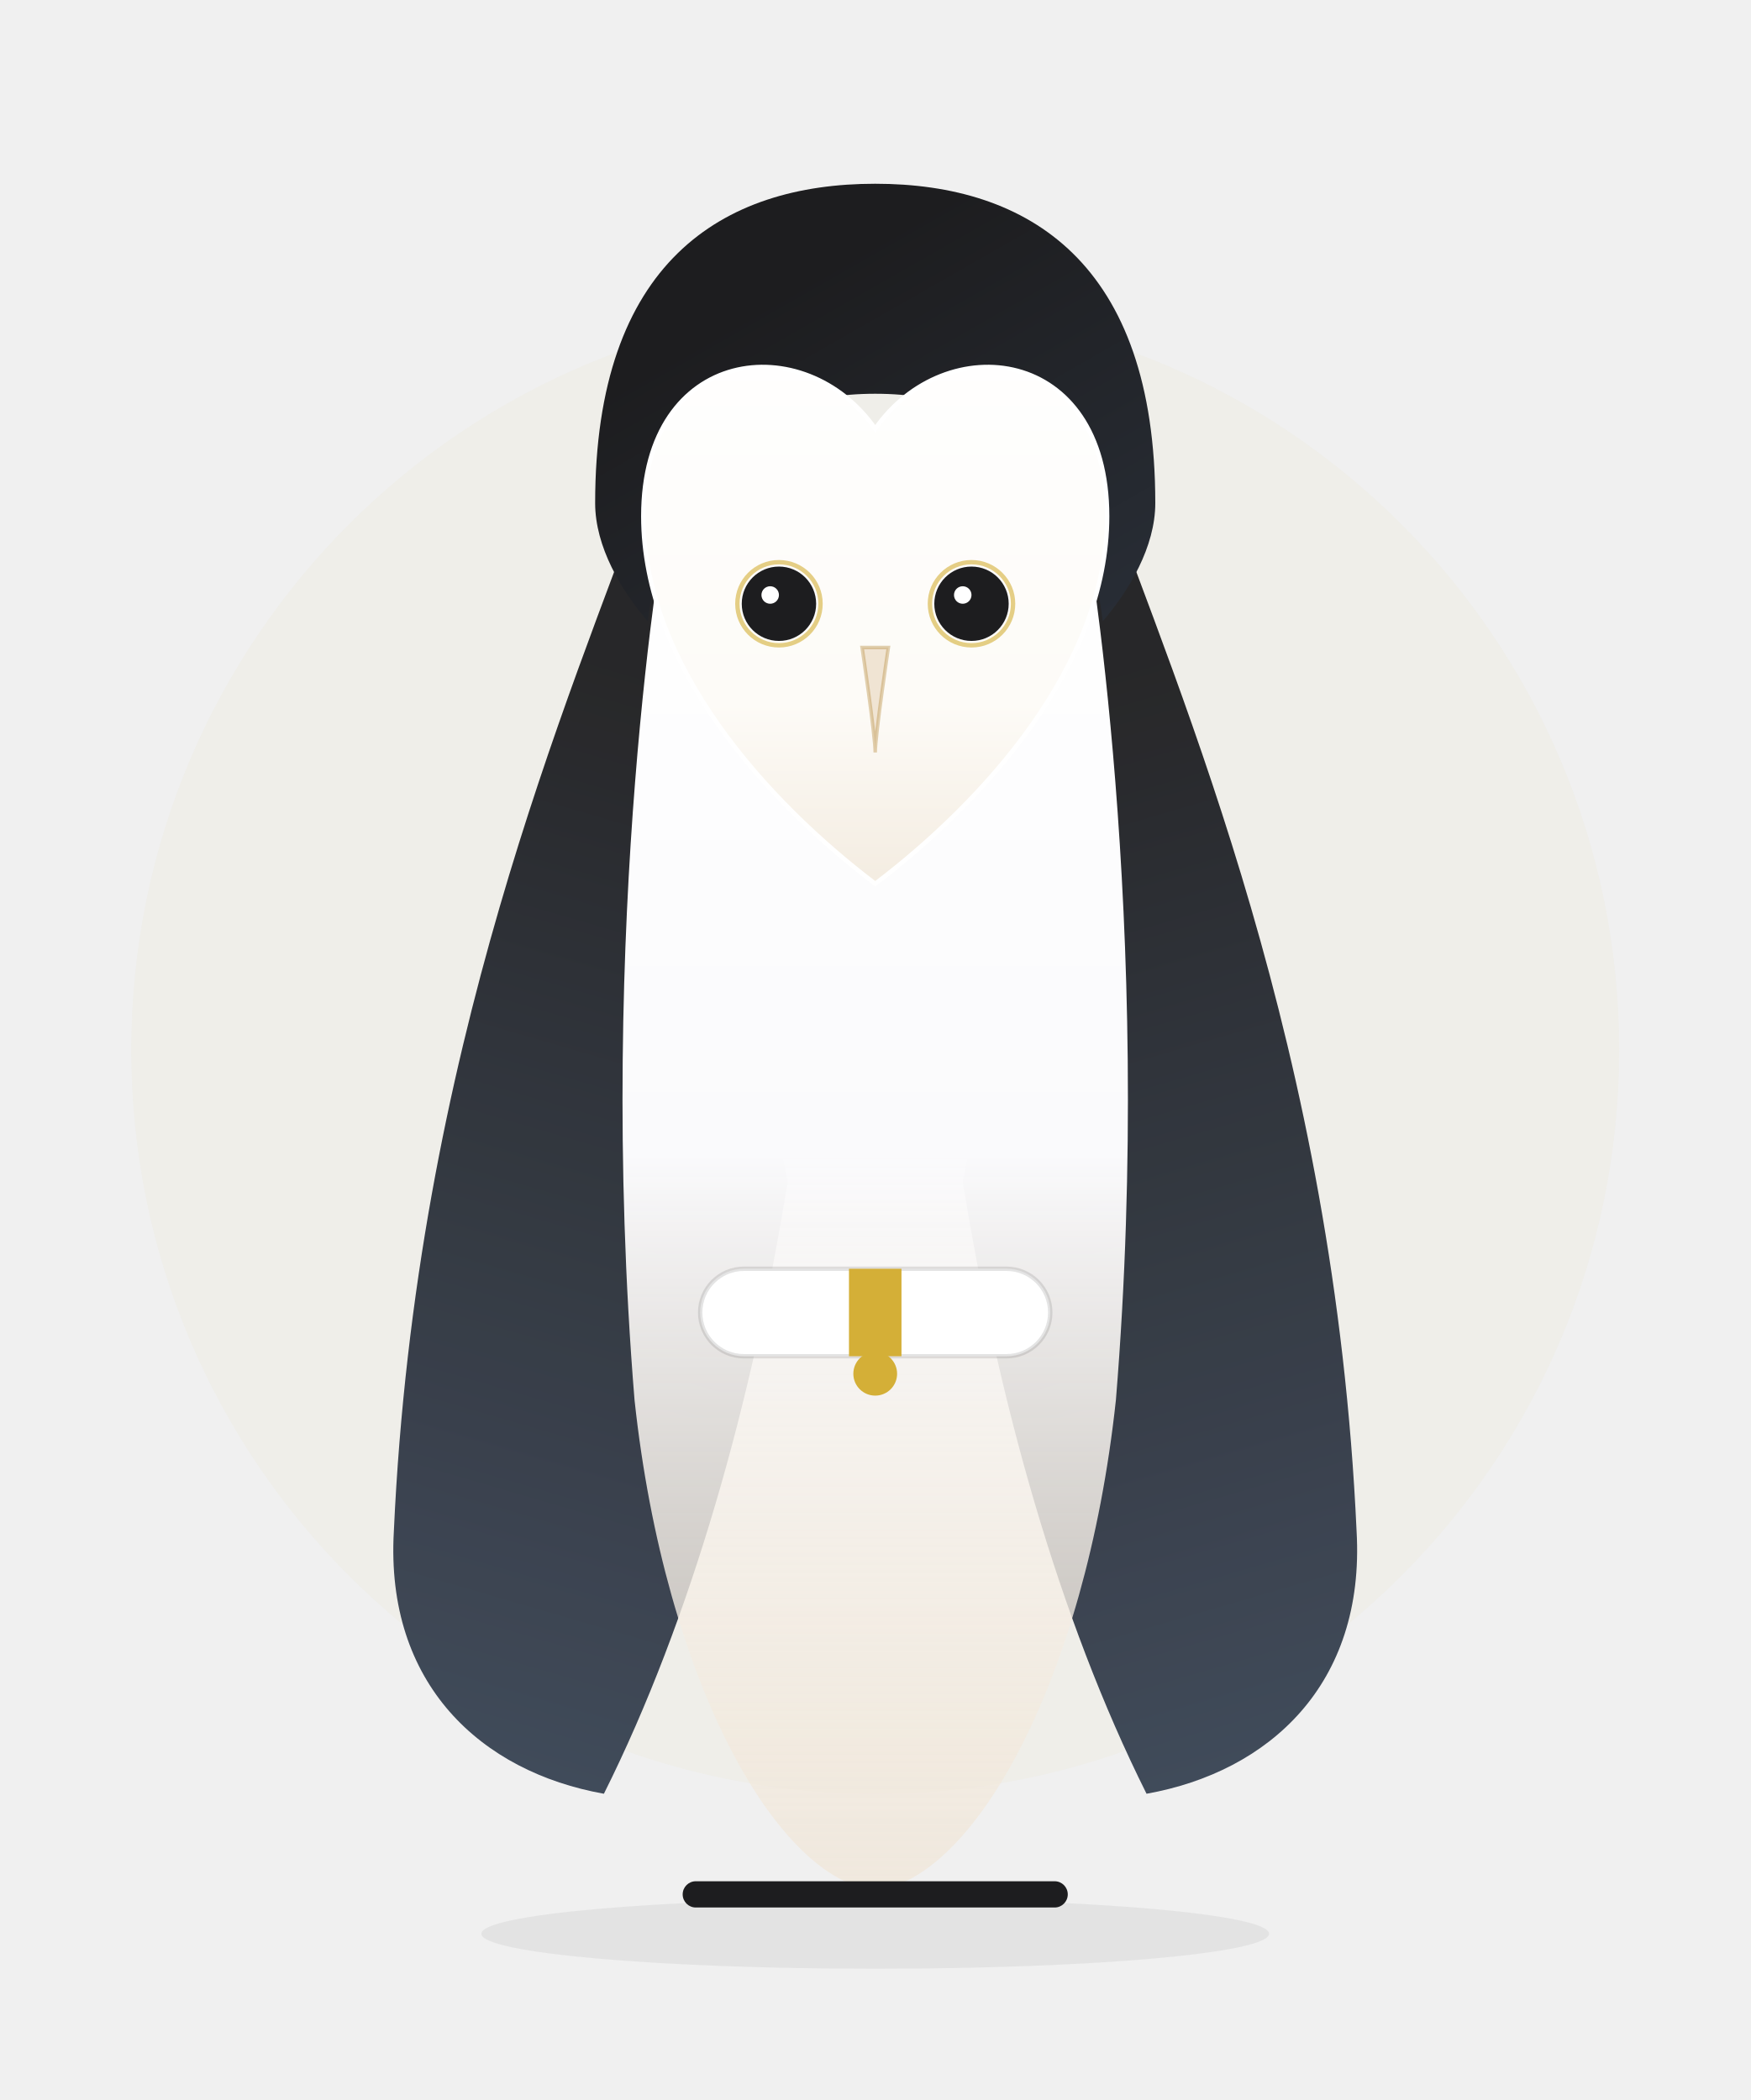
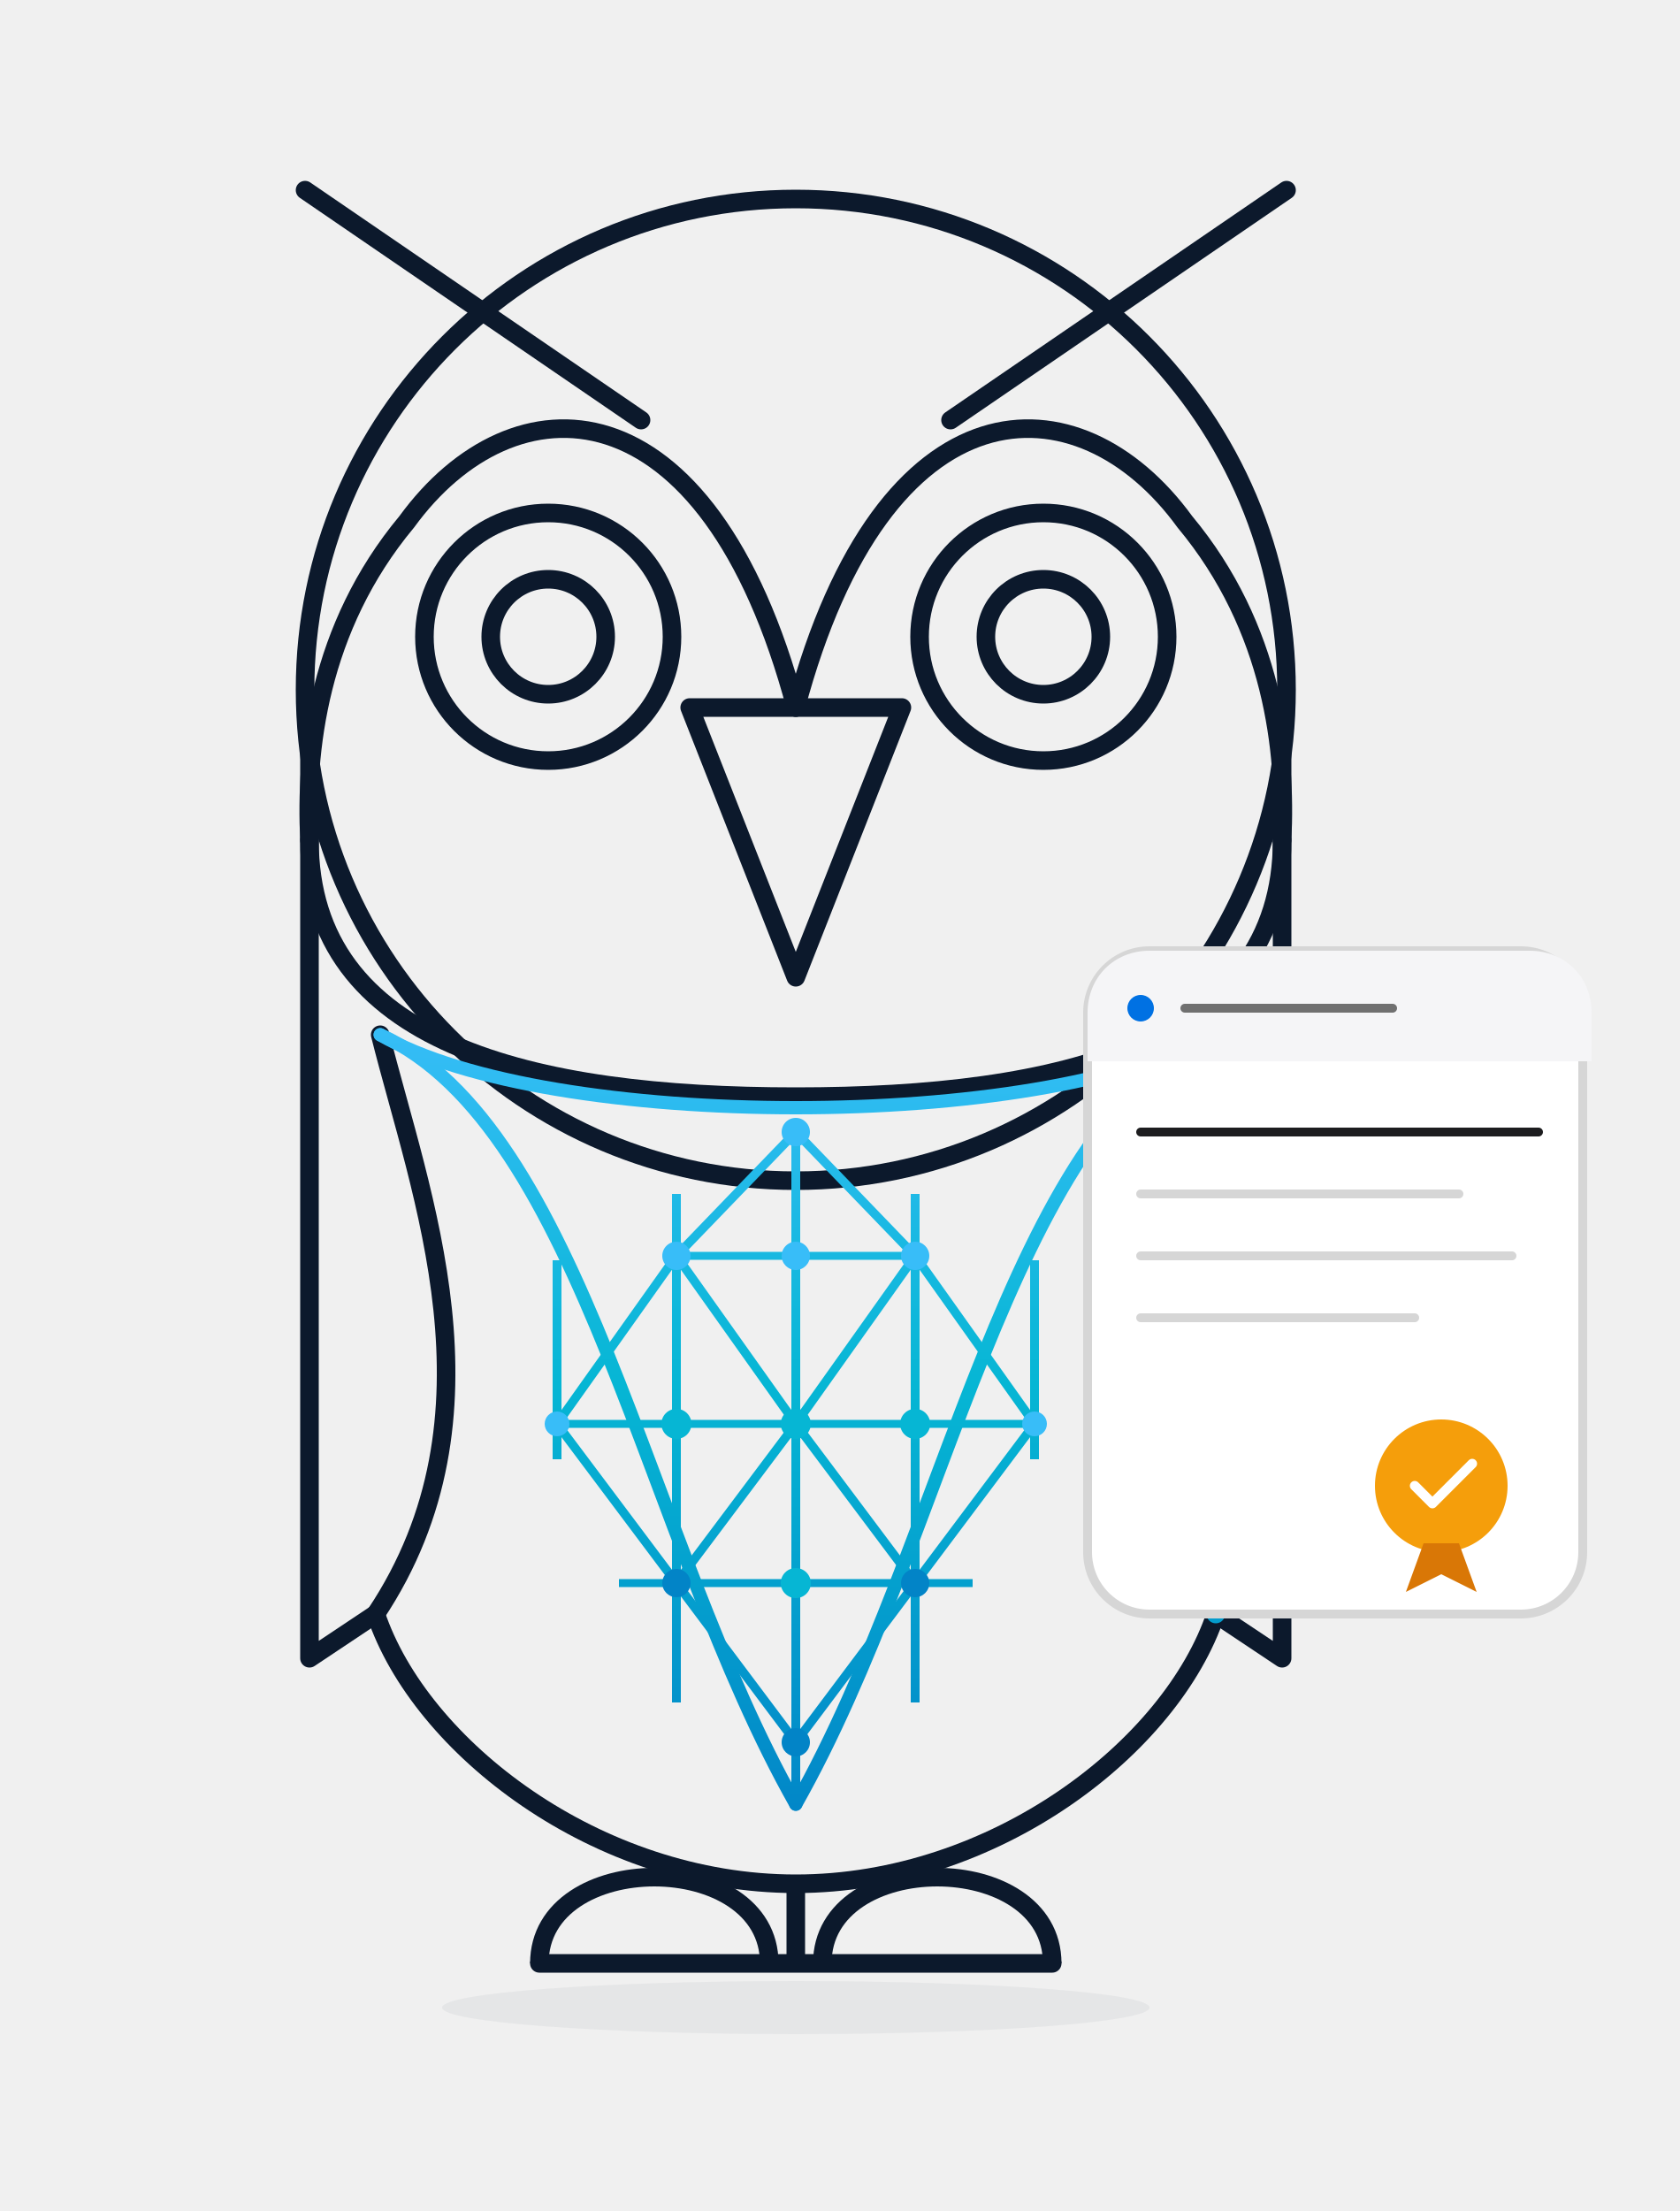
- <svg xmlns="http://www.w3.org/2000/svg" viewBox="0 0 400 480" fill="none">
+ <svg xmlns="http://www.w3.org/2000/svg" viewBox="0 0 380 500" fill="none">
  <defs>
-     <linearGradient id="bodyGradientAcad" x1="200" y1="120" x2="200" y2="440" gradientUnits="userSpaceOnUse">
-       <stop offset="0%" stop-color="#ffffff" />
-       <stop offset="45%" stop-color="#fafafc" />
-       <stop offset="100%" stop-color="#f0e4d3" stop-opacity="0.65" />
+     <linearGradient id="neuralGrad" x1="180" y1="230" x2="180" y2="415" gradientUnits="userSpaceOnUse">
+       <stop offset="0%" stop-color="#38bdf8" />
+       <stop offset="45%" stop-color="#06b6d4" />
+       <stop offset="100%" stop-color="#0284c7" />
    </linearGradient>
-     <linearGradient id="mantleGradientAcad" x1="120" y1="100" x2="280" y2="380" gradientUnits="userSpaceOnUse">
-       <stop offset="0%" stop-color="#1d1d1f" />
-       <stop offset="50%" stop-color="#2e3642" />
-       <stop offset="100%" stop-color="#474747" />
-     </linearGradient>
-     <linearGradient id="wingRightGradientAcad" x1="260" y1="150" x2="330" y2="390" gradientUnits="userSpaceOnUse">
-       <stop offset="0%" stop-color="#1d1d1f" />
-       <stop offset="100%" stop-color="#384353" />
-     </linearGradient>
-     <linearGradient id="wingLeftGradientAcad" x1="140" y1="150" x2="70" y2="390" gradientUnits="userSpaceOnUse">
-       <stop offset="0%" stop-color="#1d1d1f" />
-       <stop offset="100%" stop-color="#384353" />
-     </linearGradient>
-     <linearGradient id="goldRibbon" x1="180" y1="280" x2="220" y2="360" gradientUnits="userSpaceOnUse">
-       <stop offset="0%" stop-color="#d4af37" />
-       <stop offset="100%" stop-color="#997a15" />
-     </linearGradient>
-     <linearGradient id="facialDiscAcad" x1="200" y1="70" x2="200" y2="200" gradientUnits="userSpaceOnUse">
-       <stop offset="0%" stop-color="#ffffff" />
-       <stop offset="70%" stop-color="#fdfbf7" />
-       <stop offset="100%" stop-color="#f4ede2" />
-     </linearGradient>
+     <radialGradient id="pedestalGlow" cx="50%" cy="50%" r="50%">
+       <stop offset="0%" stop-color="#0071e3" stop-opacity="0.08" />
+       <stop offset="100%" stop-color="#0071e3" stop-opacity="0" />
+     </radialGradient>
  </defs>
-   <style>
-     @keyframes gentleSway {
-       0%, 100% { transform: translateY(0px); }
-       50% { transform: translateY(-3px); }
-     }
-     .sober-academic {
-       animation: gentleSway 5s ease-in-out infinite;
-       transform-origin: center bottom;
-     }
-   </style>
-   <circle cx="200" cy="240" r="170" fill="#d4af37" fill-opacity="0.04" />
-   <ellipse cx="200" cy="442" rx="90" ry="8" fill="#1d1d1f" fill-opacity="0.06" />
-   <g class="sober-academic">
-     <path d="M148 110 C 130 160, 95 240, 90 350 C 88 385, 110 405, 138 410 C 158 370, 172 320, 180 270 Z" fill="url(#wingLeftGradientAcad)" opacity="0.95" />
-     <path d="M252 110 C 270 160, 305 240, 310 350 C 312 385, 290 405, 262 410 C 242 370, 228 320, 220 270 Z" fill="url(#wingRightGradientAcad)" opacity="0.95" />
-     <path d="M152 120 C 152 120, 136 210, 145 320 C 152 385, 178 430, 200 432 C 222 430, 248 385, 255 320 C 264 210, 248 120, 248 120 C 230 135, 170 135, 152 120 Z" fill="url(#bodyGradientAcad)" />
-     <path d="M136 115 C 136 60, 165 42, 200 42 C 235 42, 264 60, 264 115 C 264 125, 258 135, 252 142 C 248 110, 232 90, 200 90 C 168 90, 152 110, 148 142 C 142 135, 136 125, 136 115 Z" fill="url(#mantleGradientAcad)" />
-     <path d="M200 98 C 184 75, 147 79, 147 118 C 147 152, 175 183, 200 202 C 225 183, 253 152, 253 118 C 253 79, 216 75, 200 98 Z" fill="url(#facialDiscAcad)" stroke="#ffffff" stroke-width="1" />
-     <circle cx="178" cy="138" r="8.5" fill="#1d1d1f" />
-     <circle cx="178" cy="138" r="9.5" stroke="#d4af37" stroke-opacity="0.6" stroke-width="1" fill="none" />
-     <circle cx="176" cy="136" r="2" fill="#ffffff" />
-     <circle cx="222" cy="138" r="8.5" fill="#1d1d1f" />
-     <circle cx="222" cy="138" r="9.5" stroke="#d4af37" stroke-opacity="0.6" stroke-width="1" fill="none" />
-     <circle cx="220" cy="136" r="2" fill="#ffffff" />
-     <path d="M197 148 C 197 148, 200 168, 200 172 C 200 168, 203 148, 203 148 Z" fill="#f0e4d3" stroke="#b68d40" stroke-opacity="0.4" stroke-width="0.8" />
-     <g transform="translate(160, 290)">
-       <rect x="0" y="0" width="80" height="20" rx="10" fill="#ffffff" stroke="#1d1d1f" stroke-opacity="0.12" stroke-width="1" />
-       <rect x="34" y="0" width="12" height="20" fill="url(#goldRibbon)" />
-       <circle cx="40" cy="24" r="5" fill="#d4af37" />
+   <ellipse cx="180" cy="454" rx="80" ry="6" fill="#0c192c" fill-opacity="0.05" />
+   <g id="owl">
+     <line x1="145" y1="95" x2="69" y2="43" stroke="#0c192c" stroke-width="4.2" stroke-linecap="round" />
+     <line x1="215" y1="95" x2="291" y2="43" stroke="#0c192c" stroke-width="4.2" stroke-linecap="round" />
+     <path d="M 70 170 L 70 375 L 85 365" stroke="#0c192c" stroke-width="4.2" stroke-linecap="round" stroke-linejoin="round" fill="none" />
+     <path d="M 290 170 L 290 375 L 275 365" stroke="#0c192c" stroke-width="4.2" stroke-linecap="round" stroke-linejoin="round" fill="none" />
+     <path d="M 85 365 C 95 395, 135 426, 180 426 C 225 426, 265 395, 275 365" stroke="#0c192c" stroke-width="4.2" stroke-linecap="round" fill="none" />
+     <path d="M 86 234 C 95 270, 115 320, 85 365" stroke="#0c192c" stroke-width="4.2" stroke-linecap="round" fill="none" />
+     <path d="M 274 234 C 265 270, 245 320, 275 365" stroke="url(#neuralGrad)" stroke-width="4.2" stroke-linecap="round" fill="none" />
+     <circle cx="180" cy="156" r="111" stroke="#0c192c" stroke-width="4.2" fill="none" />
+     <path d="M 180 160 C 160 85, 116 85, 92 118 C 72 142, 69 170, 70 190" stroke="#0c192c" stroke-width="4.2" stroke-linecap="round" fill="none" />
+     <path d="M 180 160 C 200 85, 244 85, 268 118 C 288 142, 291 170, 290 190" stroke="#0c192c" stroke-width="4.2" stroke-linecap="round" fill="none" />
+     <path d="M 70 190 C 70 236, 120 248, 180 248 C 240 248, 290 236, 290 190" stroke="#0c192c" stroke-width="4.2" stroke-linecap="round" fill="none" />
+     <circle cx="124" cy="144" r="28" stroke="#0c192c" stroke-width="4.2" fill="none" />
+     <circle cx="124" cy="144" r="13" stroke="#0c192c" stroke-width="4.2" fill="none" />
+     <circle cx="236" cy="144" r="28" stroke="#0c192c" stroke-width="4.2" fill="none" />
+     <circle cx="236" cy="144" r="13" stroke="#0c192c" stroke-width="4.2" fill="none" />
+     <polygon points="156,160 204,160 180,221" stroke="#0c192c" stroke-width="4.2" stroke-linejoin="round" fill="none" />
+     <path d="M 86 234 C 124 256, 236 256, 274 234" stroke="url(#neuralGrad)" stroke-width="3" stroke-linecap="round" fill="none" />
+     <path d="M 86 234 C 132 255, 146 348, 180 408" stroke="url(#neuralGrad)" stroke-width="3" stroke-linecap="round" fill="none" />
+     <path d="M 274 234 C 228 255, 214 348, 180 408" stroke="url(#neuralGrad)" stroke-width="3" stroke-linecap="round" fill="none" />
+     <g id="chest-grid">
+       <line x1="180" y1="256" x2="180" y2="408" stroke="url(#neuralGrad)" stroke-width="2" />
+       <line x1="153" y1="270" x2="153" y2="385" stroke="url(#neuralGrad)" stroke-width="2" />
+       <line x1="207" y1="270" x2="207" y2="385" stroke="url(#neuralGrad)" stroke-width="2" />
+       <line x1="126" y1="285" x2="126" y2="330" stroke="url(#neuralGrad)" stroke-width="2" />
+       <line x1="234" y1="285" x2="234" y2="330" stroke="url(#neuralGrad)" stroke-width="2" />
+       <line x1="153" y1="284" x2="207" y2="284" stroke="url(#neuralGrad)" stroke-width="1.8" />
+       <line x1="126" y1="322" x2="234" y2="322" stroke="url(#neuralGrad)" stroke-width="1.8" />
+       <line x1="140" y1="358" x2="220" y2="358" stroke="url(#neuralGrad)" stroke-width="1.8" />
+       <line x1="180" y1="256" x2="207" y2="284" stroke="url(#neuralGrad)" stroke-width="2" />
+       <line x1="207" y1="284" x2="234" y2="322" stroke="url(#neuralGrad)" stroke-width="2" />
+       <line x1="153" y1="284" x2="180" y2="322" stroke="url(#neuralGrad)" stroke-width="2" />
+       <line x1="180" y1="322" x2="207" y2="358" stroke="url(#neuralGrad)" stroke-width="2" />
+       <line x1="126" y1="322" x2="153" y2="358" stroke="url(#neuralGrad)" stroke-width="2" />
+       <line x1="153" y1="358" x2="180" y2="394" stroke="url(#neuralGrad)" stroke-width="2" />
+       <line x1="180" y1="394" x2="180" y2="408" stroke="url(#neuralGrad)" stroke-width="2" />
+       <line x1="180" y1="256" x2="153" y2="284" stroke="url(#neuralGrad)" stroke-width="2" />
+       <line x1="153" y1="284" x2="126" y2="322" stroke="url(#neuralGrad)" stroke-width="2" />
+       <line x1="207" y1="284" x2="180" y2="322" stroke="url(#neuralGrad)" stroke-width="2" />
+       <line x1="180" y1="322" x2="153" y2="358" stroke="url(#neuralGrad)" stroke-width="2" />
+       <line x1="234" y1="322" x2="207" y2="358" stroke="url(#neuralGrad)" stroke-width="2" />
+       <line x1="207" y1="358" x2="180" y2="394" stroke="url(#neuralGrad)" stroke-width="2" />
+       <circle cx="180" cy="256" r="3.2" fill="#38bdf8" />
+       <circle cx="180" cy="284" r="3.2" fill="#38bdf8" />
+       <circle cx="180" cy="322" r="3.4" fill="#06b6d4" />
+       <circle cx="180" cy="358" r="3.4" fill="#06b6d4" />
+       <circle cx="180" cy="394" r="3.2" fill="#0284c7" />
+       <circle cx="153" cy="284" r="3.2" fill="#38bdf8" />
+       <circle cx="153" cy="322" r="3.4" fill="#06b6d4" />
+       <circle cx="153" cy="358" r="3.2" fill="#0284c7" />
+       <circle cx="207" cy="284" r="3.2" fill="#38bdf8" />
+       <circle cx="207" cy="322" r="3.4" fill="#06b6d4" />
+       <circle cx="207" cy="358" r="3.2" fill="#0284c7" />
+       <circle cx="126" cy="322" r="2.8" fill="#38bdf8" />
+       <circle cx="234" cy="322" r="2.8" fill="#38bdf8" />
    </g>
-     <rect x="156" y="430" width="88" height="6" rx="3" fill="#1d1d1f" />
+     <g transform="translate(10, 0)">
+       <rect x="236" y="215" width="112" height="150" rx="14" fill="#ffffff" stroke="#d6d6d6" stroke-width="2" />
+       <path d="M 236 229 C 236 221, 242 215, 250 215 L 336 215 C 344 215, 350 221, 350 229 L 350 240 L 236 240 Z" fill="#f5f5f7" />
+       <circle cx="248" cy="228" r="3" fill="#0071e3" />
+       <line x1="258" y1="228" x2="305" y2="228" stroke="#707070" stroke-width="2" stroke-linecap="round" />
+       <line x1="248" y1="256" x2="338" y2="256" stroke="#1d1d1f" stroke-width="2" stroke-linecap="round" />
+       <line x1="248" y1="270" x2="320" y2="270" stroke="#d6d6d6" stroke-width="2" stroke-linecap="round" />
+       <line x1="248" y1="284" x2="332" y2="284" stroke="#d6d6d6" stroke-width="2" stroke-linecap="round" />
+       <line x1="248" y1="298" x2="310" y2="298" stroke="#d6d6d6" stroke-width="2" stroke-linecap="round" />
+       <circle cx="316" cy="336" r="15" fill="#f59e0b" />
+       <path d="M 310 336 L 314 340 L 323 331" stroke="#ffffff" stroke-width="2.2" stroke-linecap="round" stroke-linejoin="round" fill="none" />
+       <path d="M 312 349 L 308 360 L 316 356 L 324 360 L 320 349 Z" fill="#d97706" />
+     </g>
+     <line x1="122" y1="444" x2="238" y2="444" stroke="#0c192c" stroke-width="4.2" stroke-linecap="round" />
+     <path d="M 122 444 C 122 418, 174 418, 174 444" stroke="#0c192c" stroke-width="4.2" fill="none" />
+     <path d="M 186 444 C 186 418, 238 418, 238 444" stroke="#0c192c" stroke-width="4.2" fill="none" />
+     <line x1="180" y1="426" x2="180" y2="444" stroke="#0c192c" stroke-width="4.2" />
  </g>
</svg>
